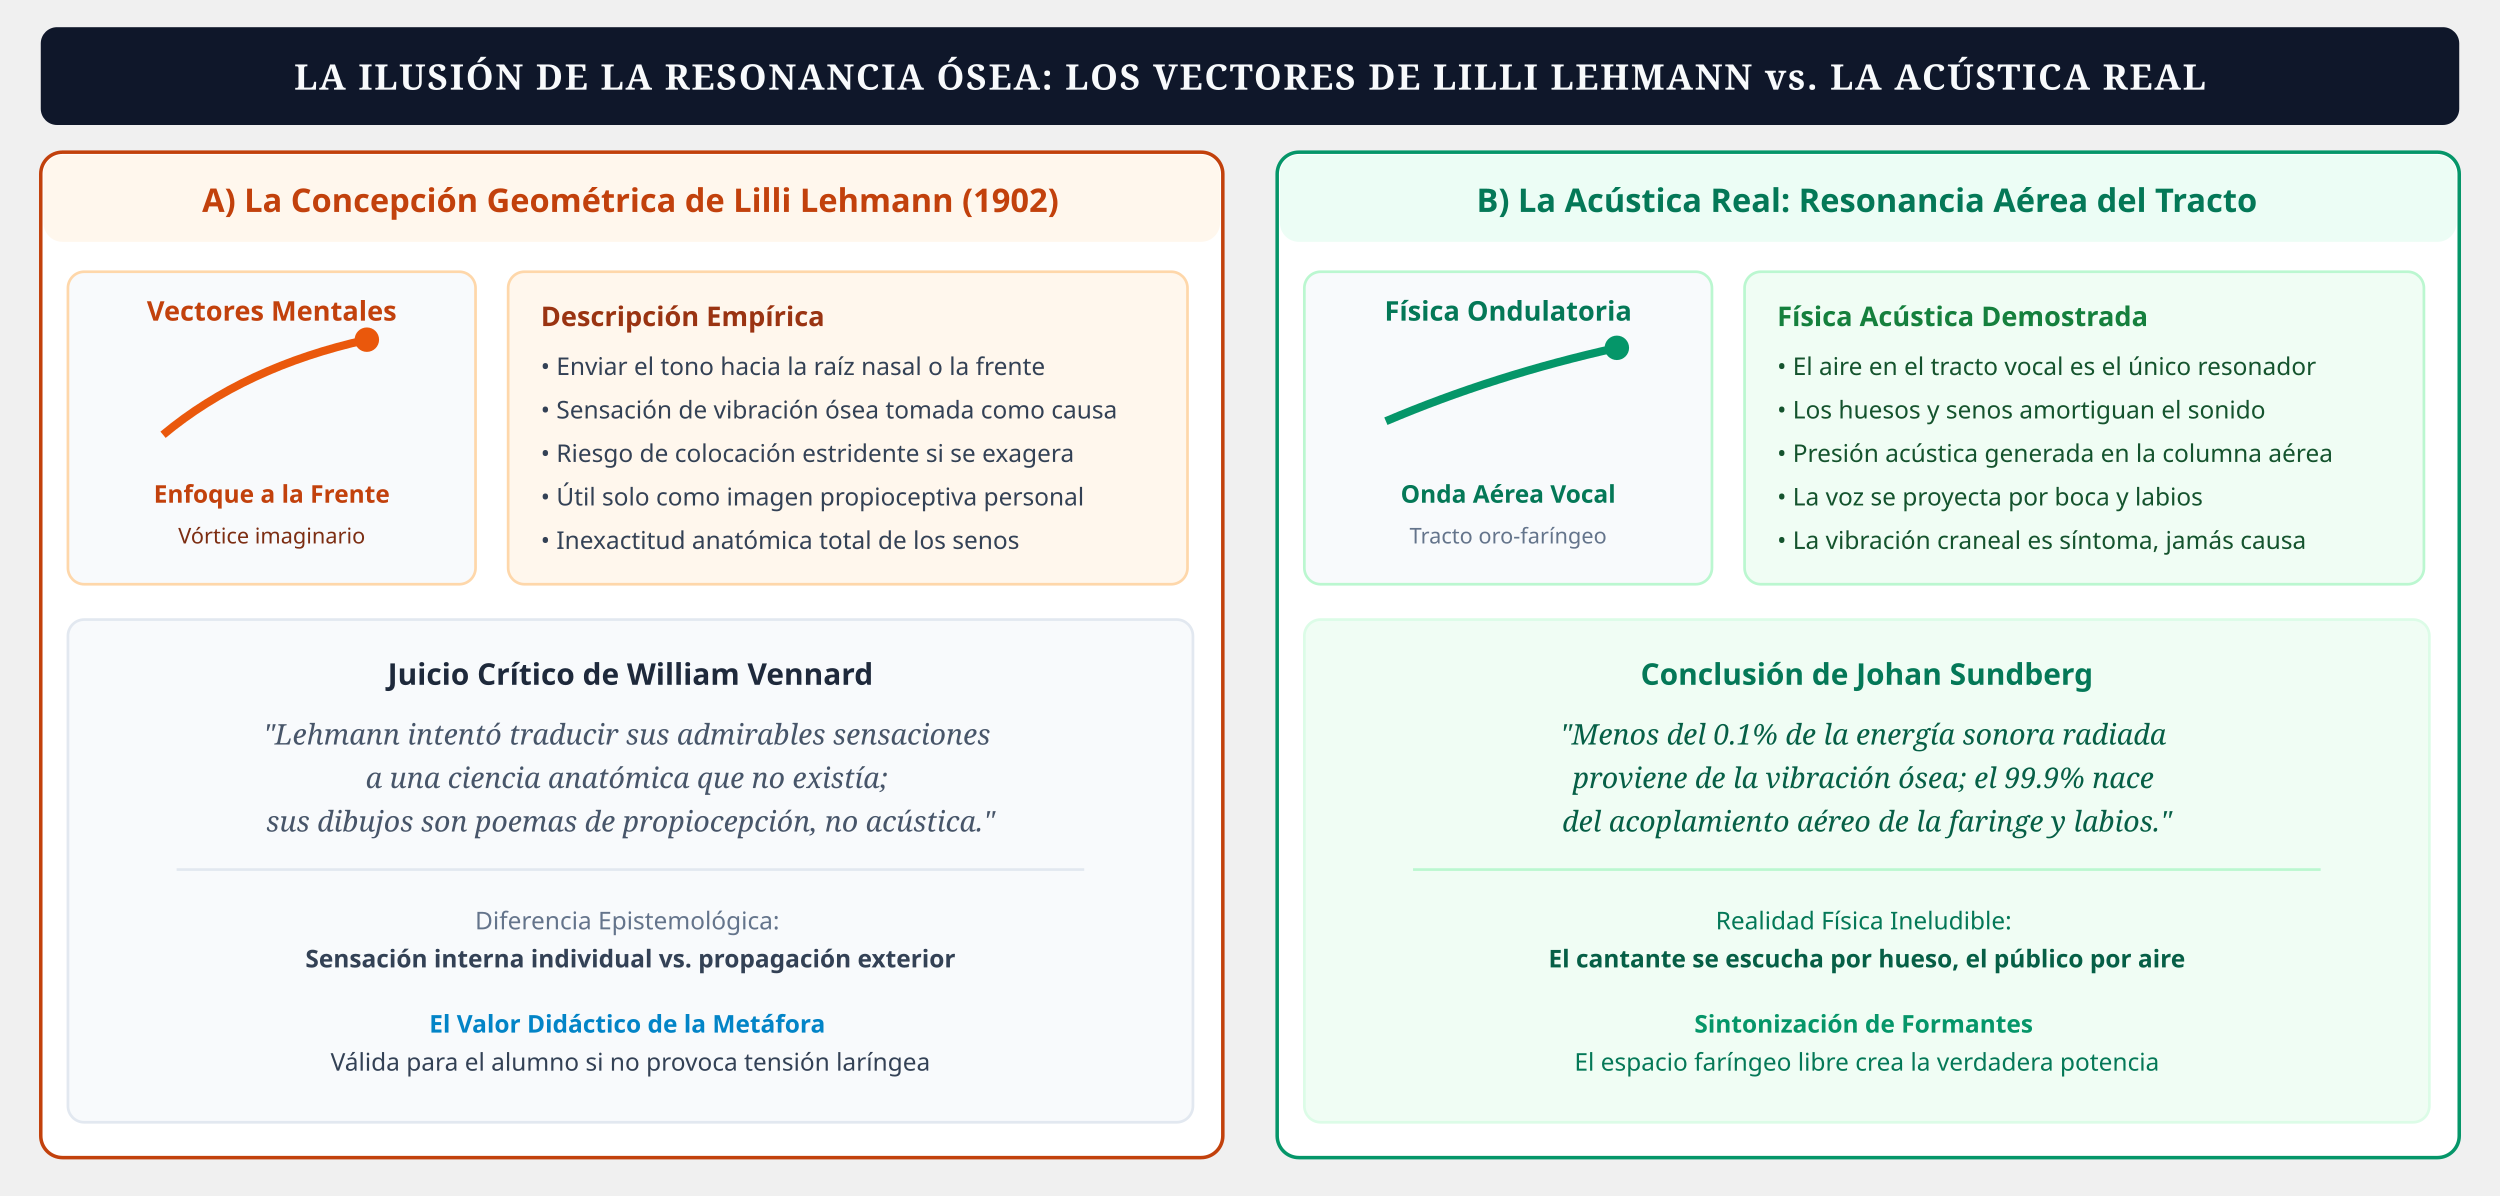
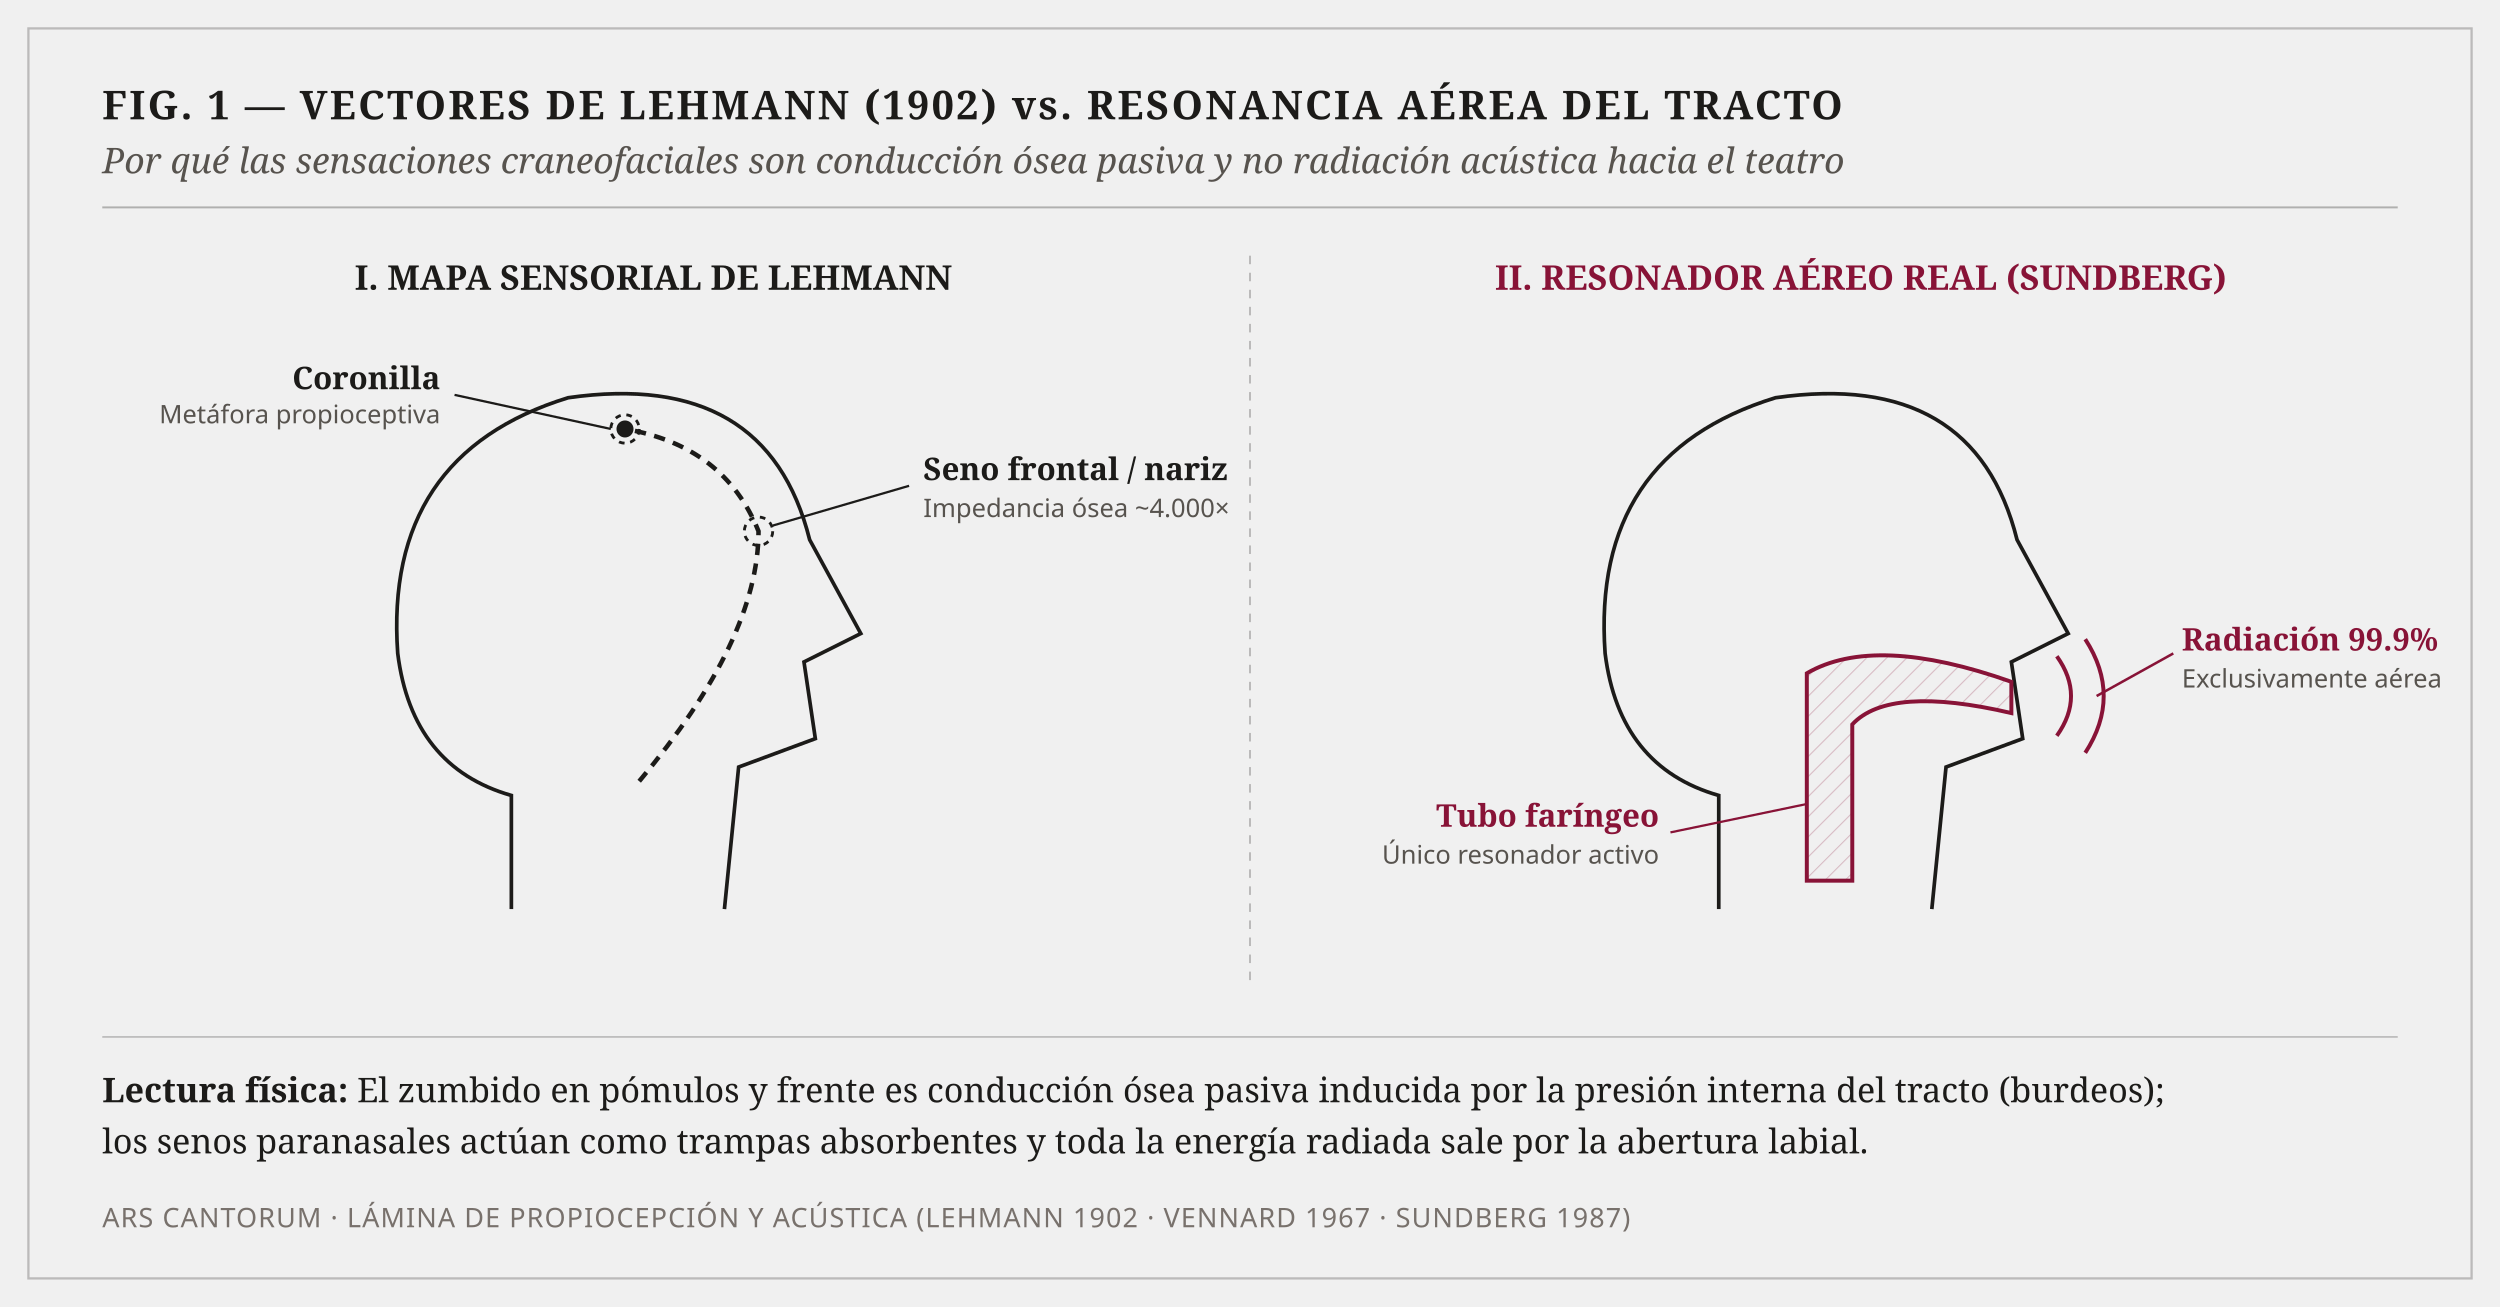
- <svg xmlns="http://www.w3.org/2000/svg" viewBox="0 0 920 440" width="100%" height="auto" style="background:#ffffff; border:1px solid #cbd5e1; border-radius:10px; padding:12px; box-shadow: 0 2px 8px rgba(0,0,0,0.05);">
-   <rect x="15" y="10" width="890" height="36" rx="6" fill="#0f172a" />
-   <text x="460" y="33" text-anchor="middle" font-family="'Cinzel', serif" font-size="13" font-weight="700" fill="#f8fafc" letter-spacing="0.05em">LA ILUSIÓN DE LA RESONANCIA ÓSEA: LOS VECTORES DE LILLI LEHMANN vs. LA ACÚSTICA REAL</text>
-   <rect x="15" y="56" width="435" height="370" rx="8" fill="#ffffff" stroke="#c2410c" stroke-width="1.3" />
-   <rect x="16" y="57" width="433" height="32" rx="7" fill="#fff7ed" />
-   <text x="232" y="78" text-anchor="middle" font-family="'Plus Jakarta Sans', sans-serif" font-weight="700" font-size="12" fill="#c2410c">A) La Concepción Geométrica de Lilli Lehmann (1902)</text>
-   <g transform="translate(25, 100)">
-     <rect x="0" y="0" width="150" height="115" rx="6" fill="#f8fafc" stroke="#fed7aa" />
-     <text x="75" y="18" text-anchor="middle" font-family="'Plus Jakarta Sans', sans-serif" font-size="10" font-weight="700" fill="#c2410c">Vectores Mentales</text>
-     <path d="M 35 60 Q 65 35 110 25" stroke="#ea580c" stroke-width="3" fill="none" />
-     <circle cx="110" cy="25" r="4.5" fill="#ea580c" />
-     <text x="75" y="85" text-anchor="middle" font-family="'Plus Jakarta Sans', sans-serif" font-size="9" font-weight="700" fill="#c2410c">Enfoque a la Frente</text>
-     <text x="75" y="100" text-anchor="middle" font-family="'Plus Jakarta Sans', sans-serif" font-size="8" fill="#7c2d12">Vórtice imaginario</text>
-     <rect x="162" y="0" width="250" height="115" rx="6" fill="#fff7ed" stroke="#fed7aa" />
-     <text x="174" y="20" font-family="'Plus Jakarta Sans', sans-serif" font-size="10" font-weight="700" fill="#9a3412">Descripción Empírica</text>
-     <text x="174" y="38" font-family="'Plus Jakarta Sans', sans-serif" font-size="9" fill="#334155">• Enviar el tono hacia la raíz nasal o la frente</text>
-     <text x="174" y="54" font-family="'Plus Jakarta Sans', sans-serif" font-size="9" fill="#334155">• Sensación de vibración ósea tomada como causa</text>
-     <text x="174" y="70" font-family="'Plus Jakarta Sans', sans-serif" font-size="9" fill="#334155">• Riesgo de colocación estridente si se exagera</text>
-     <text x="174" y="86" font-family="'Plus Jakarta Sans', sans-serif" font-size="9" fill="#334155">• Útil solo como imagen propioceptiva personal</text>
-     <text x="174" y="102" font-family="'Plus Jakarta Sans', sans-serif" font-size="9" fill="#334155">• Inexactitud anatómica total de los senos</text>
+ <svg xmlns="http://www.w3.org/2000/svg" viewBox="0 0 880 460" width="100%" height="auto" style="background:#FAF8F5; border:1px solid #DCD6CD; display:block;">
+   <defs>
+     <pattern id="hatchAir" width="5" height="5" patternTransform="rotate(45 0 0)" patternUnits="userSpaceOnUse">
+       <line x1="0" y1="0" x2="0" y2="5" stroke="#881337" stroke-width="0.8" stroke-opacity="0.22" />
+     </pattern>
+   </defs>
+   <rect x="10" y="10" width="860" height="440" fill="none" stroke="#1C1B19" stroke-width="0.8" stroke-opacity="0.25" />
+   <text x="36" y="42" font-family="'Cinzel', Georgia, serif" font-size="14" font-weight="700" fill="#1C1B19" letter-spacing="0.06em">FIG. 1 — VECTORES DE LEHMANN (1902) vs. RESONANCIA AÉREA DEL TRACTO</text>
+   <text x="36" y="61" font-family="'Newsreader', Georgia, serif" font-style="italic" font-size="12.5" fill="#57534E">Por qué las sensaciones craneofaciales son conducción ósea pasiva y no radiación acústica hacia el teatro</text>
+   <line x1="36" y1="73" x2="844" y2="73" stroke="#1C1B19" stroke-width="0.7" stroke-opacity="0.3" />
+   <line x1="440" y1="90" x2="440" y2="345" stroke="#1C1B19" stroke-width="0.7" stroke-opacity="0.25" stroke-dasharray="3,3" />
+   <text x="230" y="102" text-anchor="middle" font-family="'Cinzel', Georgia, serif" font-size="12" font-weight="700" fill="#1C1B19">I. MAPA SENSORIAL DE LEHMANN</text>
+   <g transform="translate(115, 115)">
+     <path d="M 65,205 L 65,165 Q 30,155 25,115 Q 20,45 85,25 Q 155,15 170,75 L 188,108 L 168,118 L 172,145 L 145,155 L 140,205" fill="none" stroke="#1C1B19" stroke-width="1.3" />
+     <circle cx="152" cy="72" r="5" fill="none" stroke="#1C1B19" stroke-width="1" stroke-dasharray="2,2" />
+     <circle cx="105" cy="36" r="5" fill="none" stroke="#1C1B19" stroke-width="1" stroke-dasharray="2,2" />
+     <path d="M 110,160 Q 152,110 152,72 Q 140,42 105,36" fill="none" stroke="#1C1B19" stroke-width="1.6" stroke-dasharray="4,3" />
+     <circle cx="105" cy="36" r="3" fill="#1C1B19" />
+     <line x1="157" y1="70" x2="205" y2="56" stroke="#1C1B19" stroke-width="0.8" />
+     <text x="210" y="54" font-family="'Newsreader', Georgia, serif" font-size="11" font-weight="600" fill="#1C1B19">Seno frontal / nariz</text>
+     <text x="210" y="67" font-family="'Plus Jakarta Sans', sans-serif" font-size="9" fill="#57534E">Impedancia ósea ~4.000×</text>
+     <line x1="100" y1="36" x2="45" y2="24" stroke="#1C1B19" stroke-width="0.8" />
+     <text x="40" y="22" text-anchor="end" font-family="'Newsreader', Georgia, serif" font-size="11" font-weight="600" fill="#1C1B19">Coronilla</text>
+     <text x="40" y="34" text-anchor="end" font-family="'Plus Jakarta Sans', sans-serif" font-size="9" fill="#57534E">Metáfora propioceptiva</text>
  </g>
-   <g transform="translate(25, 228)">
-     <rect x="0" y="0" width="414" height="185" rx="6" fill="#f8fafc" stroke="#e2e8f0" />
-     <text x="207" y="24" text-anchor="middle" font-family="'Plus Jakarta Sans', sans-serif" font-size="11" font-weight="700" fill="#1e293b">Juicio Crítico de William Vennard</text>
-     <text x="207" y="46" text-anchor="middle" font-family="'Newsreader', serif" font-style="italic" font-size="10.5" fill="#475569">
-       <tspan x="207" dy="0">"Lehmann intentó traducir sus admirables sensaciones</tspan>
-       <tspan x="207" dy="16">a una ciencia anatómica que no existía;</tspan>
-       <tspan x="207" dy="16">sus dibujos son poemas de propiocepción, no acústica."</tspan>
-     </text>
-     <line x1="40" y1="92" x2="374" y2="92" stroke="#e2e8f0" stroke-width="1" />
-     <text x="207" y="114" text-anchor="middle" font-family="'Plus Jakarta Sans', sans-serif" font-size="9" fill="#64748b">
-       <tspan x="207" dy="0">Diferencia Epistemológica:</tspan>
-       <tspan x="207" dy="14" font-weight="600" fill="#334155">Sensación interna individual vs. propagación exterior</tspan>
-     </text>
-     <text x="207" y="152" text-anchor="middle" font-family="'Plus Jakarta Sans', sans-serif" font-size="9" font-weight="700" fill="#0284c7">
-       <tspan x="207" dy="0">El Valor Didáctico de la Metáfora</tspan>
-       <tspan x="207" dy="14" font-weight="500" fill="#334155">Válida para el alumno si no provoca tensión laríngea</tspan>
-     </text>
+   <text x="655" y="102" text-anchor="middle" font-family="'Cinzel', Georgia, serif" font-size="12" font-weight="700" fill="#881337">II. RESONADOR AÉREO REAL (SUNDBERG)</text>
+   <g transform="translate(540, 115)">
+     <path d="M 65,205 L 65,165 Q 30,155 25,115 Q 20,45 85,25 Q 155,15 170,75 L 188,108 L 168,118 L 172,145 L 145,155 L 140,205" fill="none" stroke="#1C1B19" stroke-width="1.3" />
+     <path d="M 96,195 L 96,122 Q 120,108 168,125 L 168,136 Q 125,126 112,140 L 112,195 Z" fill="url(#hatchAir)" stroke="#881337" stroke-width="1.4" />
+     <path d="M 184,116 Q 194,130 184,144 M 194,110 Q 207,130 194,150" fill="none" stroke="#881337" stroke-width="1.4" />
+     <line x1="198" y1="130" x2="225" y2="115" stroke="#881337" stroke-width="0.9" />
+     <text x="228" y="114" font-family="'Newsreader', Georgia, serif" font-size="11" font-weight="700" fill="#881337">Radiación 99.9%</text>
+     <text x="228" y="127" font-family="'Plus Jakarta Sans', sans-serif" font-size="9" fill="#57534E">Exclusivamente aérea</text>
+     <line x1="96" y1="168" x2="48" y2="178" stroke="#881337" stroke-width="0.8" />
+     <text x="44" y="176" text-anchor="end" font-family="'Newsreader', Georgia, serif" font-size="11" font-weight="600" fill="#881337">Tubo faríngeo</text>
+     <text x="44" y="189" text-anchor="end" font-family="'Plus Jakarta Sans', sans-serif" font-size="9" fill="#57534E">Único resonador activo</text>
  </g>
-   <rect x="470" y="56" width="435" height="370" rx="8" fill="#ffffff" stroke="#059669" stroke-width="1.3" />
-   <rect x="471" y="57" width="433" height="32" rx="7" fill="#ecfdf5" />
-   <text x="687" y="78" text-anchor="middle" font-family="'Plus Jakarta Sans', sans-serif" font-weight="700" font-size="12" fill="#047857">B) La Acústica Real: Resonancia Aérea del Tracto</text>
-   <g transform="translate(480, 100)">
-     <rect x="0" y="0" width="150" height="115" rx="6" fill="#f8fafc" stroke="#bbf7d0" />
-     <text x="75" y="18" text-anchor="middle" font-family="'Plus Jakarta Sans', sans-serif" font-size="10" font-weight="700" fill="#047857">Física Ondulatoria</text>
-     <path d="M 30 55 Q 70 38 115 28" stroke="#059669" stroke-width="3" fill="none" />
-     <circle cx="115" cy="28" r="4.5" fill="#059669" />
-     <text x="75" y="85" text-anchor="middle" font-family="'Plus Jakarta Sans', sans-serif" font-size="9" font-weight="700" fill="#047857">Onda Aérea Vocal</text>
-     <text x="75" y="100" text-anchor="middle" font-family="'Plus Jakarta Sans', sans-serif" font-size="8" fill="#64748b">Tracto oro-faríngeo</text>
-     <rect x="162" y="0" width="250" height="115" rx="6" fill="#f0fdf4" stroke="#bbf7d0" />
-     <text x="174" y="20" font-family="'Plus Jakarta Sans', sans-serif" font-size="10" font-weight="700" fill="#15803d">Física Acústica Demostrada</text>
-     <text x="174" y="38" font-family="'Plus Jakarta Sans', sans-serif" font-size="9" fill="#14532d">• El aire en el tracto vocal es el único resonador</text>
-     <text x="174" y="54" font-family="'Plus Jakarta Sans', sans-serif" font-size="9" fill="#14532d">• Los huesos y senos amortiguan el sonido</text>
-     <text x="174" y="70" font-family="'Plus Jakarta Sans', sans-serif" font-size="9" fill="#14532d">• Presión acústica generada en la columna aérea</text>
-     <text x="174" y="86" font-family="'Plus Jakarta Sans', sans-serif" font-size="9" fill="#14532d">• La voz se proyecta por boca y labios</text>
-     <text x="174" y="102" font-family="'Plus Jakarta Sans', sans-serif" font-size="9" fill="#14532d">• La vibración craneal es síntoma, jamás causa</text>
-   </g>
-   <g transform="translate(480, 228)">
-     <rect x="0" y="0" width="414" height="185" rx="6" fill="#f0fdf4" stroke="#dcfce7" />
-     <text x="207" y="24" text-anchor="middle" font-family="'Plus Jakarta Sans', sans-serif" font-size="11" font-weight="700" fill="#047857">Conclusión de Johan Sundberg</text>
-     <text x="207" y="46" text-anchor="middle" font-family="'Newsreader', serif" font-style="italic" font-size="10.5" fill="#065f46">
-       <tspan x="207" dy="0">"Menos del 0.1% de la energía sonora radiada</tspan>
-       <tspan x="207" dy="16">proviene de la vibración ósea; el 99.9% nace</tspan>
-       <tspan x="207" dy="16">del acoplamiento aéreo de la faringe y labios."</tspan>
-     </text>
-     <line x1="40" y1="92" x2="374" y2="92" stroke="#bbf7d0" stroke-width="1" />
-     <text x="207" y="114" text-anchor="middle" font-family="'Plus Jakarta Sans', sans-serif" font-size="9" fill="#047857">
-       <tspan x="207" dy="0">Realidad Física Ineludible:</tspan>
-       <tspan x="207" dy="14" font-weight="600" fill="#065f46">El cantante se escucha por hueso, el público por aire</tspan>
-     </text>
-     <text x="207" y="152" text-anchor="middle" font-family="'Plus Jakarta Sans', sans-serif" font-size="9" font-weight="700" fill="#059669">
-       <tspan x="207" dy="0">Sintonización de Formantes</tspan>
-       <tspan x="207" dy="14" font-weight="500" fill="#047857">El espacio faríngeo libre crea la verdadera potencia</tspan>
-     </text>
-   </g>
+   <line x1="36" y1="365" x2="844" y2="365" stroke="#1C1B19" stroke-width="0.6" stroke-opacity="0.25" />
+   <text x="36" y="388" font-family="'Newsreader', Georgia, serif" font-size="12" fill="#1C1B19">
+     <tspan font-weight="600">Lectura física:</tspan> El zumbido en pómulos y frente es conducción ósea pasiva inducida por la presión interna del tracto (burdeos);
+   </text>
+   <text x="36" y="406" font-family="'Newsreader', Georgia, serif" font-size="12" fill="#1C1B19">
+     los senos paranasales actúan como trampas absorbentes y toda la energía radiada sale por la abertura labial.
+   </text>
+   <text x="36" y="432" font-family="'Plus Jakarta Sans', sans-serif" font-size="9.5" fill="#78716C" letter-spacing="0.04em">ARS CANTORUM · LÁMINA DE PROPIOCEPCIÓN Y ACÚSTICA (LEHMANN 1902 · VENNARD 1967 · SUNDBERG 1987)</text>
</svg>
